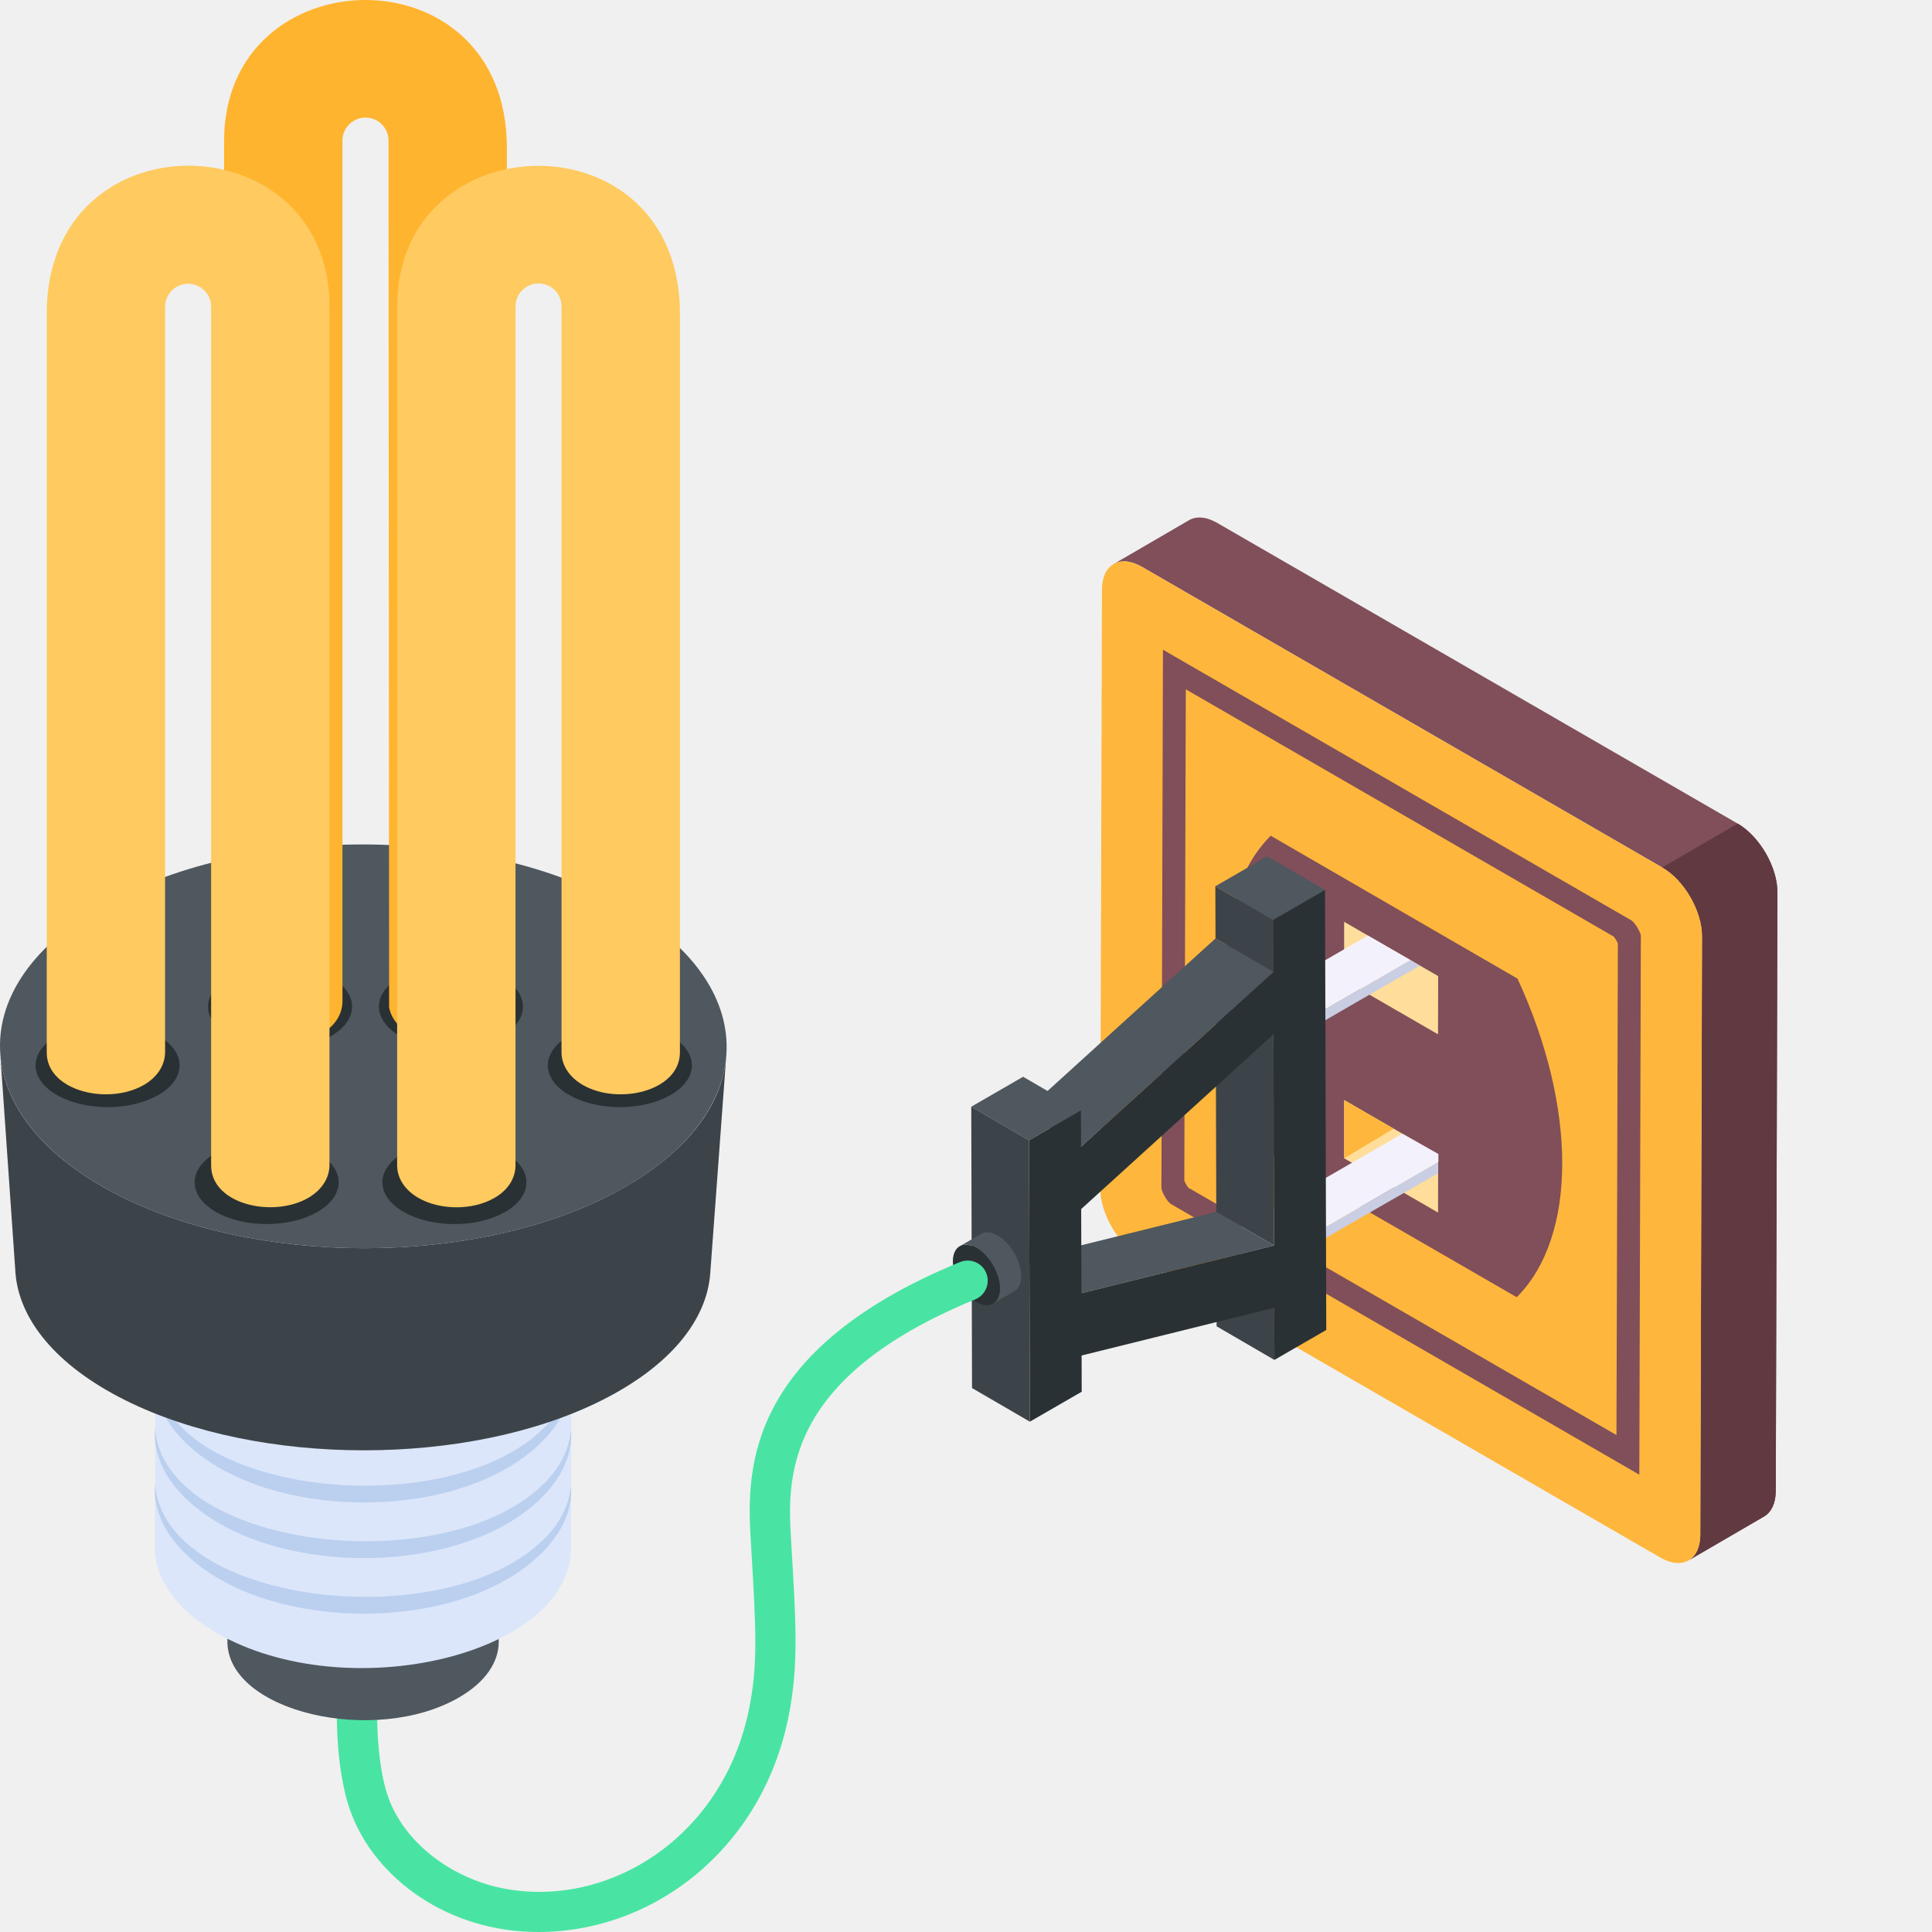
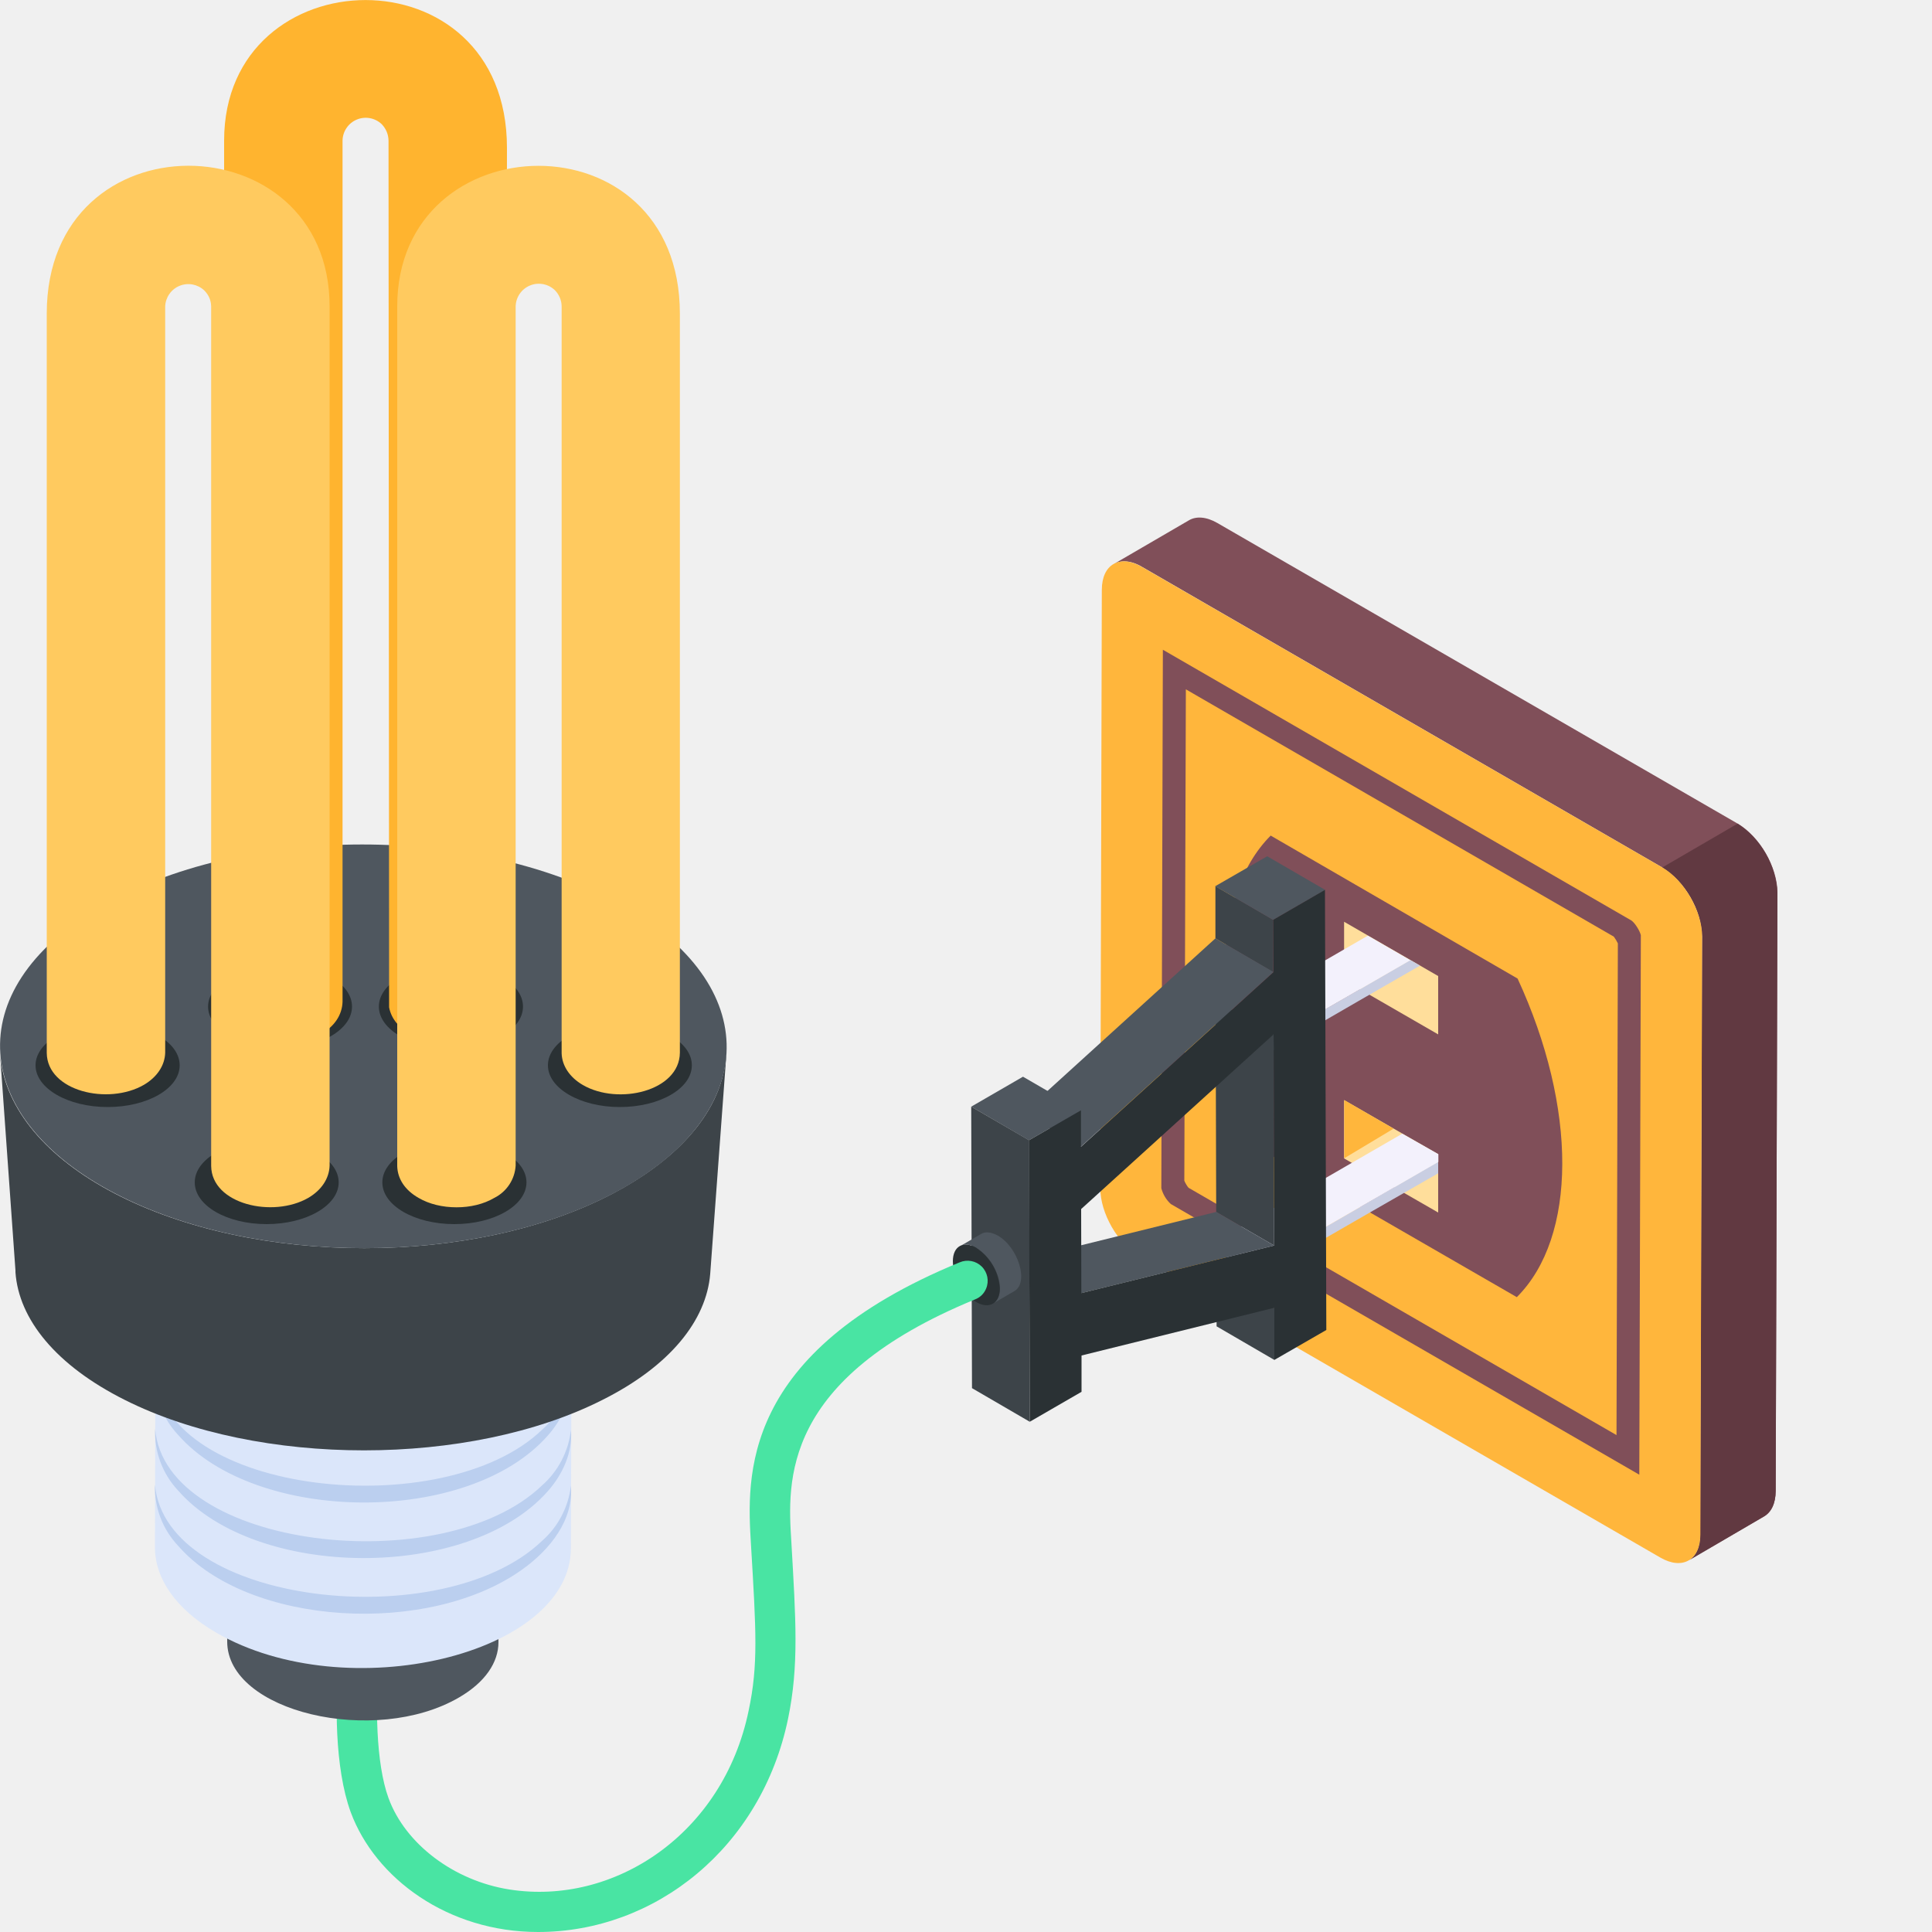
<svg xmlns="http://www.w3.org/2000/svg" width="100" height="100" fill="none">
  <g clip-path="url(#a)">
-     <path fill="#FFB63C" d="M69.578 47.715v3.009l2.555-1.53z" />
-     <path fill="#804F59" d="M57.64 29.197c.374-.22.893-.188 1.467.144l26.93 15.56c1.143.656 2.063 2.257 2.06 3.568l-.088 30.964c-.003.654-.231 1.112-.604 1.329l3.903-2.27c.372-.215.604-.676.604-1.326L92 46.2c.006-1.313-.917-2.911-2.057-3.57L63.01 27.07c-.574-.332-1.093-.362-1.468-.144z" />
-     <path fill="#613941" d="m91.999 46.204-.084 30.967c0 .646-.24 1.105-.605 1.324l-3.907 2.273c.376-.22.605-.678.605-1.335l.093-30.967c0-1.303-.917-2.909-2.063-3.565l3.907-2.274c1.137.668 2.064 2.262 2.054 3.577" />
-     <path fill="#FFB63C" d="M56.948 61.49c-.003 1.31.917 2.909 2.06 3.568l26.93 15.56c1.14.66 2.07.129 2.072-1.185l.087-30.964c.003-1.31-.917-2.912-2.06-3.568l-26.93-15.56c-1.14-.66-2.07-.13-2.07 1.184z" />
-     <path fill="#804F59" d="M60.596 62.315c-.199-.153-.442-.568-.481-.816l.079-27.87 24.26 14.018c.197.153.437.565.472.76l.004.026-.079 27.896zM83.53 48.48l-22.153-12.8-.078 25.428c.023.085.177.339.219.374l22.15 12.797.072-25.445a1.6 1.6 0 0 0-.21-.354" />
-     <path fill="#804F59" d="m65.717 59.76 12.789 7.383c3.124-3.113 3.14-9.78.04-16.489l-12.774-7.397c-3.125 3.127-3.153 9.794-.055 16.502" />
-     <path fill="#FFDE9B" d="m69.572 47.712 4.867 2.811-.007 3.013-4.86-2.808zm0 9.225 4.867 2.812-.007 3.012-4.86-2.807z" />
-     <path fill="#C9CEE2" d="M73.5 49.982c-1.674.958-4.184 2.402-7.95 4.592a.78.78 0 0 1-.73 0l-1.458-.85c-.106-.057-.156-.135-.156-.213v-.573c0 .07.05.148.149.212l1.465.85a.82.82 0 0 0 .729 0L73 49.69z" />
-     <path fill="#F3F1FC" d="m70.801 48.425-7.446 4.3c-.206.114-.198.305 0 .426l1.465.85a.82.82 0 0 0 .729 0l7.45-4.31z" />
-     <path fill="#C9CEE2" d="M74.438 60.729c-1.623.928-4.34 2.484-8.889 5.129a.78.78 0 0 1-.728 0l-1.458-.85c-.106-.057-.156-.134-.156-.212v-.574c0 .07.05.149.149.213l1.465.85a.83.83 0 0 0 .729 0l8.888-5.14z" />
-     <path fill="#F3F1FC" d="m72.581 58.68-9.226 5.33c-.206.113-.198.304 0 .424l1.465.85a.83.83 0 0 0 .729 0l8.902-5.148v-.405z" />
-     <path fill="#3D4449" d="m65.963 70.39-2.992-1.741-.008-2.702 2.993 1.74zm-.016-5.923-2.993-1.74-.03-10.931 2.992 1.74z" />
-     <path fill="#4F575F" d="m55.975 66.934-2.993-1.74 9.972-2.468 2.993 1.74z" />
-     <path fill="#3D4449" d="m65.907 50.315-2.993-1.74-.008-2.702 2.993 1.74z" />
-     <path fill="#4F575F" d="m65.899 47.613-2.993-1.74 2.684-1.55 2.993 1.74zm-9.946 11.741-2.993-1.74 9.954-9.04 2.993 1.74z" />
-     <path fill="#4F575F" d="m53.264 59.024-2.993-1.74 2.684-1.551 2.993 1.74z" />
-     <path fill="#3D4449" d="m53.305 73.586-2.993-1.74-.04-14.563 2.992 1.74z" />
-     <path fill="#2A3134" d="m65.899 47.613 2.684-1.55.064 22.776-2.684 1.55-.007-2.701-9.972 2.472.005 1.876-2.684 1.55-.041-14.562 2.684-1.55.005 1.881 9.954-9.04zm.048 16.854-.031-10.931-9.954 9.044.013 4.354z" />
-     <path fill="#4F575F" d="m52.5 66.833-1.1.64c.218-.125.35-.398.359-.78 0-1.233-1.327-2.645-2.083-2.186l1.1-.64c.218-.133.523-.11.866.085 1.068.61 1.63 2.439.858 2.88" />
-     <path fill="#2A3134" d="M50.544 64.591c.668.385 1.214 1.326 1.211 2.1-.002.772-.552 1.086-1.219.7-.677-.391-1.218-1.335-1.216-2.108s.547-1.082 1.224-.692" />
-     <path fill="#FFB63C" d="M69.578 56.94v3.01l2.555-1.53z" />
-     <path fill="#49E4A3" d="M27.845 100c-4.654 0-8.429-2.772-9.691-6.213-.834-2.279-.83-5.763-.572-8.054a1.043 1.043 0 0 1 2.071.233c-.242 2.156-.202 5.299.458 7.103.872 2.377 3.388 4.28 6.263 4.733 5.412.852 11.053-2.877 12.378-9.262.49-2.358.388-4.08.12-8.608-.212-3.465-.605-9.914 10.8-14.6A1.04 1.04 0 0 1 51.04 66.7a1.04 1.04 0 0 1-.576.561c-10.026 4.119-9.705 9.392-9.512 12.543.236 4.047.416 6.39-.16 9.16C39.41 95.623 33.931 100 27.845 100" />
-     <path fill="#4F575F" d="m25.837 76.322-.023 8.672c-.003 1.035-.683 2.068-2.04 2.857-4.36 2.535-12.015.748-12.004-2.897l.024-8.673c-.01 3.654 7.638 5.437 12.005 2.897 1.356-.789 2.036-1.822 2.038-2.856" />
-     <path fill="#DBE6FA" d="m29.59 66.832-.038 13.298c-.016 5.532-11.605 8.282-18.356 4.381-2.123-1.226-3.184-2.836-3.179-4.442l.038-13.298c-.005 1.607 1.055 3.216 3.178 4.442 4.22 2.438 11.035 2.439 15.23 0 2.08-1.21 3.122-2.794 3.127-4.38" />
-     <path fill="#BBCFEF" d="M29.552 76.897c.15 1.762-1.067 3.294-2.516 4.334-4.834 3.474-14.186 2.949-17.821-1.218-.77-.87-1.293-2.03-1.19-3.177.526 6.252 14.9 7.827 20.015 2.937.802-.738 1.412-1.734 1.512-2.876" />
-     <path fill="#BBCFEF" d="M29.552 74.02c.098 1.148-.435 2.303-1.208 3.17-4.109 4.654-15.088 4.578-19.13-.054-.769-.87-1.292-2.03-1.189-3.178.523 6.212 14.873 7.854 20.015 2.938.802-.74 1.412-1.734 1.512-2.876" />
-     <path fill="#BBCFEF" d="M29.552 71.142c.098 1.149-.435 2.304-1.208 3.17-4.119 4.666-15.097 4.568-19.13-.054-.769-.87-1.292-2.03-1.189-3.177.53 6.29 14.924 7.805 20.015 2.937.802-.738 1.412-1.734 1.512-2.876" />
-     <path fill="#ECF0F1" d="M26.41 62.973c4.22 2.437 4.242 6.39.052 8.826-4.194 2.439-11.01 2.438-15.23 0-4.219-2.438-4.24-6.387-.046-8.826 4.19-2.436 11.005-2.438 15.224 0" />
-     <path fill="#3D4449" d="m37.59 54.665-.83 11.276c-.191 2.404-2.074 4.755-5.577 6.521-6.888 3.475-17.79 3.475-24.726 0C2.89 70.674.971 68.284.797 65.849l-.005-.087-.76-10.958-.017-.24q.006.125.026.25c.297 2.57 2.297 5.072 5.905 6.957 7.242 3.78 18.611 3.78 25.8 0 2.85-1.495 5.59-3.896 5.845-7.107" />
-     <path fill="#4F575F" d="M32.456 47.01c7.235 4.256 6.721 10.861-.707 14.763-7.193 3.779-18.562 3.779-25.801-.001-7.47-3.9-8.061-10.506-.879-14.761 7.432-4.403 19.908-4.403 27.387-.002" />
-     <path fill="#2A3134" d="M23.34 54.263c2.059 0 3.727-.967 3.727-2.16s-1.668-2.16-3.726-2.16-3.727.967-3.727 2.16 1.669 2.16 3.727 2.16m-8.845 0c2.058 0 3.727-.967 3.727-2.16s-1.669-2.16-3.727-2.16-3.726.967-3.726 2.16 1.668 2.16 3.726 2.16" />
-     <path fill="#FFB42F" d="M11.6 7.277v44.611c.083 1.955 3.226 2.666 5.03 1.622.68-.38 1.08-.977 1.096-1.661V7.277a1.193 1.193 0 0 1 2.034-.843c.224.224.35.527.35.843.005 7.987-.016-21.898.03 44.863.24 1.256 1.75 1.85 3.047 1.85 1.296 0 2.816-.607 3.025-1.882l.024-44.46c0-10.32-14.636-9.952-14.636-.37" />
-     <path fill="#2A3134" d="M23.52 63.358c2.058 0 3.726-.967 3.726-2.16s-1.668-2.16-3.726-2.16-3.727.967-3.727 2.16 1.669 2.16 3.727 2.16m8.564-6.054c2.058 0 3.727-.967 3.727-2.16s-1.669-2.16-3.727-2.16-3.726.967-3.726 2.16 1.668 2.16 3.726 2.16m-26.515 0c2.058 0 3.727-.967 3.727-2.16s-1.669-2.16-3.727-2.16-3.726.967-3.726 2.16 1.668 2.16 3.726 2.16m8.233 6.054c2.058 0 3.727-.967 3.727-2.16s-1.669-2.16-3.727-2.16-3.726.967-3.726 2.16 1.668 2.16 3.726 2.16" />
-     <path fill="#FFCA5F" d="M20.556 15.862v44.5c.02.655.409 1.237 1.098 1.64.563.325 1.27.488 1.974.488s1.408-.163 1.965-.486c.68-.389 1.08-.991 1.09-1.67V15.862a1.192 1.192 0 0 1 2.033-.842c.223.223.349.527.349.842v38.655c.02.647.418 1.244 1.098 1.639 1.84 1.064 5.008.326 5.03-1.666V16.233c0-10.319-14.637-9.957-14.637-.372m-18.137.371V54.5c.021 1.978 3.18 2.722 5.032 1.654.68-.397 1.079-.995 1.093-1.665V15.861a1.194 1.194 0 0 1 2.03-.832c.222.22.35.519.354.832v44.484c.022 1.99 3.19 2.716 5.034 1.653.678-.398 1.077-.996 1.092-1.664V15.86c-.001-9.624-14.635-9.923-14.635.371" />
+     <path fill="#FFB63C" d="M69.58 47.72v3l2.55-1.53z" />
+     <path fill="#804F59" d="M57.64 29.2c.37-.22.9-.2 1.47.14L86.04 44.9a4.5 4.5 0 0 1 2.06 3.57L88 79.43q-.01 1-.6 1.33l3.9-2.27q.59-.33.61-1.32L92 46.2c0-1.31-.92-2.91-2.06-3.57L63.01 27.07c-.57-.33-1.1-.36-1.47-.14z" />
+     <path fill="#613941" d="m92 46.2-.09 30.97c0 .65-.24 1.1-.6 1.32l-3.9 2.28c.37-.22.6-.68.6-1.34l.1-30.96c0-1.3-.93-2.91-2.07-3.57l3.9-2.27A4.6 4.6 0 0 1 92 46.2" />
+     <path fill="#FFB63C" d="M56.95 61.49c0 1.31.91 2.9 2.06 3.57l26.93 15.56c1.14.66 2.07.13 2.07-1.19l.09-30.96c0-1.31-.92-2.91-2.06-3.57L59.1 29.34c-1.14-.66-2.07-.13-2.07 1.19z" />
+     <path fill="#804F59" d="M60.6 62.32a1.7 1.7 0 0 1-.49-.82l.08-27.87 24.26 14.02c.2.15.44.56.48.76v.02l-.08 27.9zm22.93-13.84-22.15-12.8-.08 25.43c.02.08.18.34.22.37l22.15 12.8.07-25.45a2 2 0 0 0-.21-.35" />
+     <path fill="#804F59" d="m65.72 59.76 12.79 7.38c3.12-3.11 3.14-9.78.04-16.49l-12.78-7.4c-3.12 3.13-3.15 9.8-.05 16.5" />
+     <path fill="#FFDE9B" d="m69.57 47.71 4.87 2.81v3.02l-4.87-2.81zm0 9.23 4.87 2.8v3.02l-4.87-2.8z" />
+     <path fill="#C9CEE2" d="M73.5 49.98c-1.67.96-4.18 2.4-7.95 4.6a.8.8 0 0 1-.73 0l-1.46-.86q-.15-.09-.15-.2v-.58q0 .11.14.21l1.47.85a.8.8 0 0 0 .73 0L73 49.69z" />
+     <path fill="#F3F1FC" d="m70.8 48.43-7.44 4.3c-.21.1-.2.3 0 .42l1.46.85a.8.8 0 0 0 .73 0L73 49.7z" />
+     <path fill="#C9CEE2" d="M74.44 60.73c-1.62.93-4.34 2.48-8.9 5.13a.8.8 0 0 1-.72 0L63.36 65q-.15-.1-.15-.21v-.58q0 .11.15.22l1.46.85a.8.8 0 0 0 .73 0l8.89-5.15z" />
+     <path fill="#F3F1FC" d="m72.58 58.68-9.22 5.33c-.21.11-.2.3 0 .42l1.46.85a.8.8 0 0 0 .73 0l8.9-5.14v-.4z" />
+     <path fill="#3D4449" d="m65.96 70.39-2.99-1.74v-2.7l2.99 1.74zm-.01-5.92-3-1.74-.03-10.93 3 1.74z" />
+     <path fill="#4F575F" d="m55.98 66.93-3-1.74 9.97-2.46 3 1.74z" />
+     <path fill="#3D4449" d="m65.9 50.32-2.99-1.75v-2.7l2.99 1.74z" />
+     <path fill="#4F575F" d="m65.9 47.61-3-1.74 2.69-1.55 3 1.74zm-9.95 11.74-2.99-1.74 9.95-9.04 3 1.74z" />
+     <path fill="#4F575F" d="m53.26 59.02-2.99-1.74 2.68-1.55 3 1.74z" />
+     <path fill="#3D4449" d="m53.3 73.59-2.99-1.74-.04-14.57 3 1.74z" />
+     <path fill="#2A3134" d="m65.9 47.61 2.68-1.55.07 22.78-2.69 1.55v-2.7l-9.98 2.47v1.88l-2.68 1.55-.04-14.57 2.69-1.55v1.89l9.96-9.04zm.05 16.86-.03-10.93-9.96 9.04.01 4.35z" />
+     <path fill="#4F575F" d="m52.5 66.83-1.1.64q.34-.2.36-.78c0-1.23-1.33-2.64-2.08-2.18l1.1-.64q.33-.2.86.08c1.07.61 1.63 2.44.86 2.88" />
+     <path fill="#2A3134" d="M50.54 64.6a2.7 2.7 0 0 1 1.21 2.1c0 .76-.55 1.08-1.21.7-.68-.4-1.22-1.34-1.22-2.12s.55-1.08 1.22-.69" />
+     <path fill="#FFB63C" d="M69.58 56.94v3.01l2.55-1.53z" />
+     <path fill="#49E4A3" d="M27.85 100c-4.66 0-8.43-2.77-9.7-6.21-.83-2.28-.83-5.77-.57-8.06a1.04 1.04 0 0 1 2.07.24c-.24 2.15-.2 5.3.46 7.1.87 2.38 3.39 4.28 6.26 4.73 5.42.85 11.06-2.87 12.38-9.26.5-2.36.39-4.08.12-8.6-.21-3.47-.6-9.92 10.8-14.6a1.04 1.04 0 0 1 1.37 1.36 1 1 0 0 1-.58.56c-10.02 4.12-9.7 9.4-9.5 12.54.23 4.05.4 6.4-.17 9.16C39.41 95.62 33.93 100 27.85 100" />
+     <path fill="#4F575F" d="M25.84 76.32 25.8 85c0 1.04-.68 2.07-2.04 2.86-4.36 2.54-12.01.75-12-2.9l.02-8.67c0 3.65 7.64 5.44 12 2.9 1.37-.8 2.05-1.82 2.05-2.86" />
+     <path fill="#DBE6FA" d="m29.59 66.83-.04 13.3c-.01 5.53-11.6 8.28-18.35 4.38-2.13-1.23-3.19-2.84-3.18-4.44l.03-13.3c0 1.6 1.06 3.22 3.18 4.44 4.22 2.44 11.04 2.44 15.23 0 2.08-1.2 3.12-2.8 3.13-4.38" />
+     <path fill="#BBCFEF" d="M29.55 76.9c.15 1.76-1.07 3.3-2.51 4.33-4.84 3.48-14.19 2.95-17.82-1.22a4.4 4.4 0 0 1-1.2-3.17c.53 6.25 14.9 7.82 20.02 2.93a4.5 4.5 0 0 0 1.51-2.87" />
+     <path fill="#BBCFEF" d="M29.55 74.02c.1 1.15-.43 2.3-1.2 3.17-4.11 4.65-15.1 4.58-19.14-.05a4.4 4.4 0 0 1-1.18-3.18c.52 6.21 14.87 7.85 20.01 2.94a4.5 4.5 0 0 0 1.51-2.88" />
+     <path fill="#BBCFEF" d="M29.55 71.14c.1 1.15-.43 2.3-1.2 3.17-4.12 4.67-15.1 4.57-19.14-.05a4.4 4.4 0 0 1-1.18-3.18c.53 6.3 14.92 7.8 20.01 2.94a4.5 4.5 0 0 0 1.51-2.88" />
+     <path fill="#ECF0F1" d="M26.41 62.97c4.22 2.44 4.24 6.4.05 8.83-4.2 2.44-11 2.44-15.23 0-4.22-2.44-4.24-6.39-.04-8.83 4.19-2.43 11-2.43 15.22 0" />
+     <path fill="#3D4449" d="m37.59 54.67-.83 11.27c-.2 2.4-2.07 4.76-5.58 6.52-6.88 3.48-17.79 3.48-24.72 0C2.89 70.67.97 68.28.8 65.85v-.09L.02 54.8 0 54.56l.03.25c.3 2.57 2.3 5.08 5.9 6.96 7.25 3.78 18.62 3.78 25.8 0 2.86-1.5 5.6-3.9 5.85-7.1" />
+     <path fill="#4F575F" d="M32.46 47.01c7.23 4.26 6.72 10.86-.71 14.76-7.2 3.78-18.56 3.78-25.8 0-7.47-3.9-8.06-10.5-.88-14.76 7.43-4.4 19.9-4.4 27.39 0" />
+     <path fill="#2A3134" d="M23.34 54.26c2.06 0 3.73-.96 3.73-2.16s-1.67-2.16-3.73-2.16-3.73.97-3.73 2.16 1.67 2.16 3.73 2.16m-8.84 0c2.05 0 3.72-.96 3.72-2.16s-1.67-2.16-3.72-2.16-3.73.97-3.73 2.16 1.67 2.16 3.73 2.16" />
+     <path fill="#FFB42F" d="M11.6 7.28v44.6c.08 1.96 3.23 2.67 5.03 1.63.68-.38 1.08-.98 1.1-1.66V7.28a1.2 1.2 0 0 1 2.03-.85q.34.36.35.85l.03 44.86c.24 1.26 1.75 1.85 3.05 1.85s2.81-.6 3.02-1.88l.03-44.46c0-10.32-14.64-9.95-14.64-.37" />
+     <path fill="#2A3134" d="M23.52 63.36c2.06 0 3.73-.97 3.73-2.16s-1.67-2.16-3.73-2.16-3.73.96-3.73 2.16 1.67 2.16 3.73 2.16m8.56-6.06c2.06 0 3.73-.96 3.73-2.16s-1.67-2.16-3.73-2.16-3.72.97-3.72 2.16 1.67 2.16 3.72 2.16m-26.51 0c2.06 0 3.73-.96 3.73-2.16s-1.67-2.16-3.73-2.16-3.73.97-3.73 2.16 1.67 2.16 3.73 2.16m8.23 6.06c2.06 0 3.73-.97 3.73-2.16s-1.67-2.16-3.73-2.16-3.72.96-3.72 2.16 1.66 2.16 3.72 2.16" />
+     <path fill="#FFCA5F" d="M20.56 15.86v44.5c.02.66.4 1.24 1.1 1.64.56.33 1.26.49 1.97.49s1.4-.16 1.96-.49a2 2 0 0 0 1.1-1.67V15.86a1.2 1.2 0 0 1 2.03-.84c.22.22.35.53.35.84v38.66c.02.64.41 1.24 1.1 1.64 1.83 1.06 5 .32 5.02-1.67V16.23c0-10.32-14.63-9.95-14.63-.37m-18.14.37V54.5c.02 1.98 3.18 2.72 5.03 1.65.68-.4 1.08-1 1.1-1.66V15.86a1.2 1.2 0 0 1 2.02-.83q.35.35.36.83v44.49c.02 1.98 3.19 2.71 5.03 1.65.68-.4 1.08-1 1.1-1.67V15.86c0-9.62-14.64-9.92-14.64.37" />
  </g>
  <defs>
    <clipPath id="a">
      <path fill="#fff" d="M0 0h100v100H0z" />
    </clipPath>
  </defs>
</svg>
